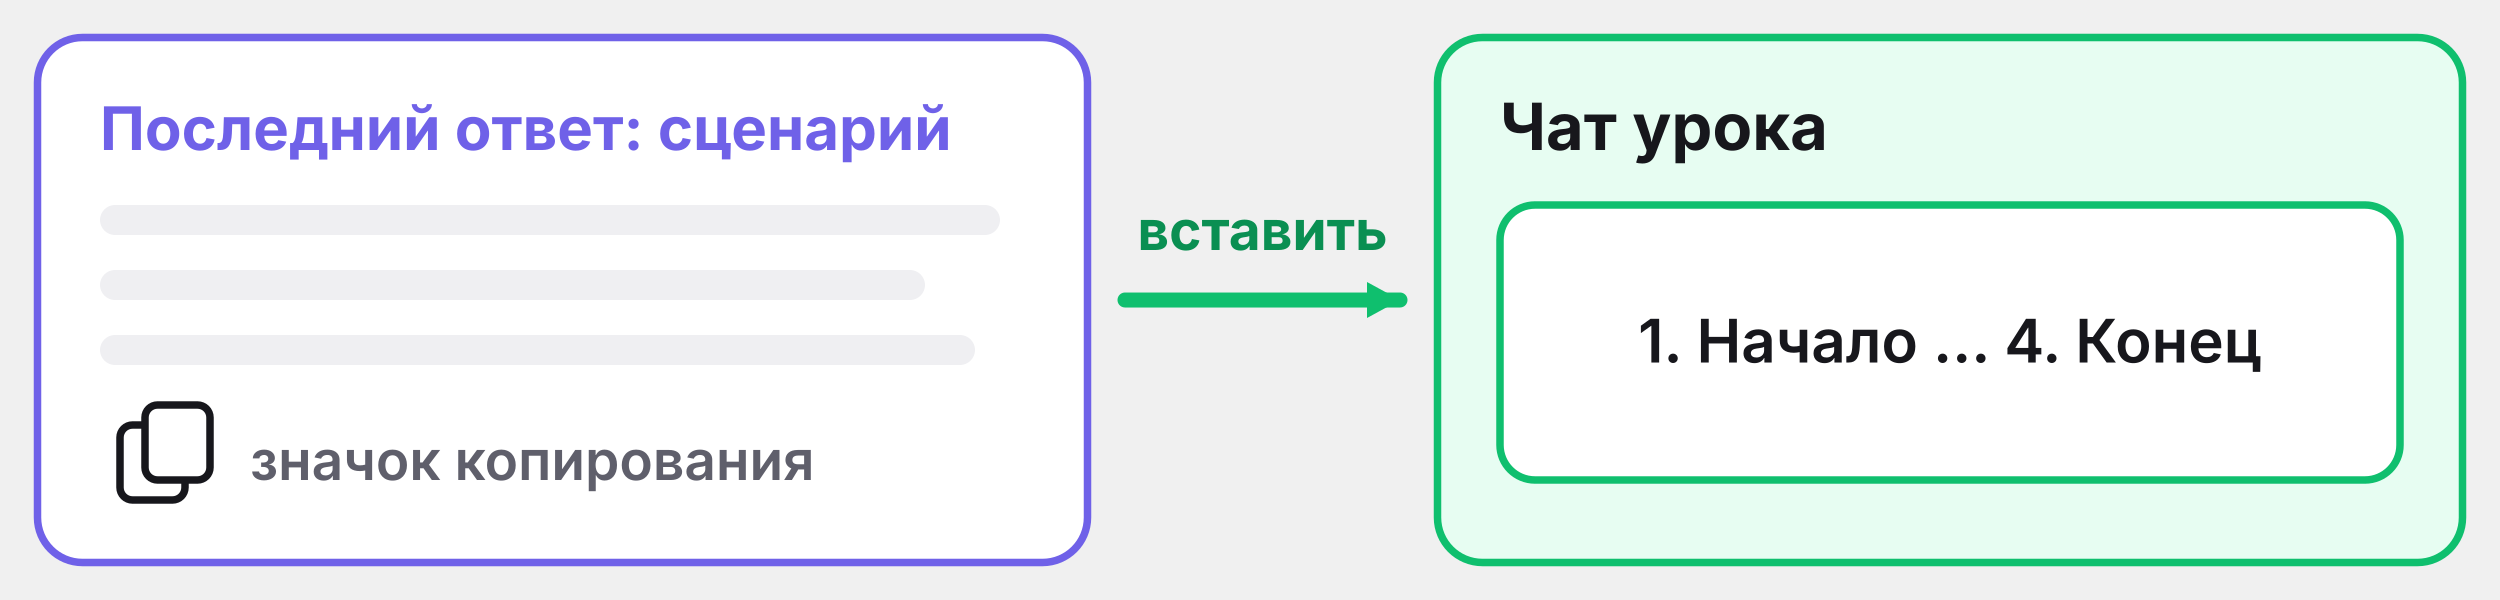
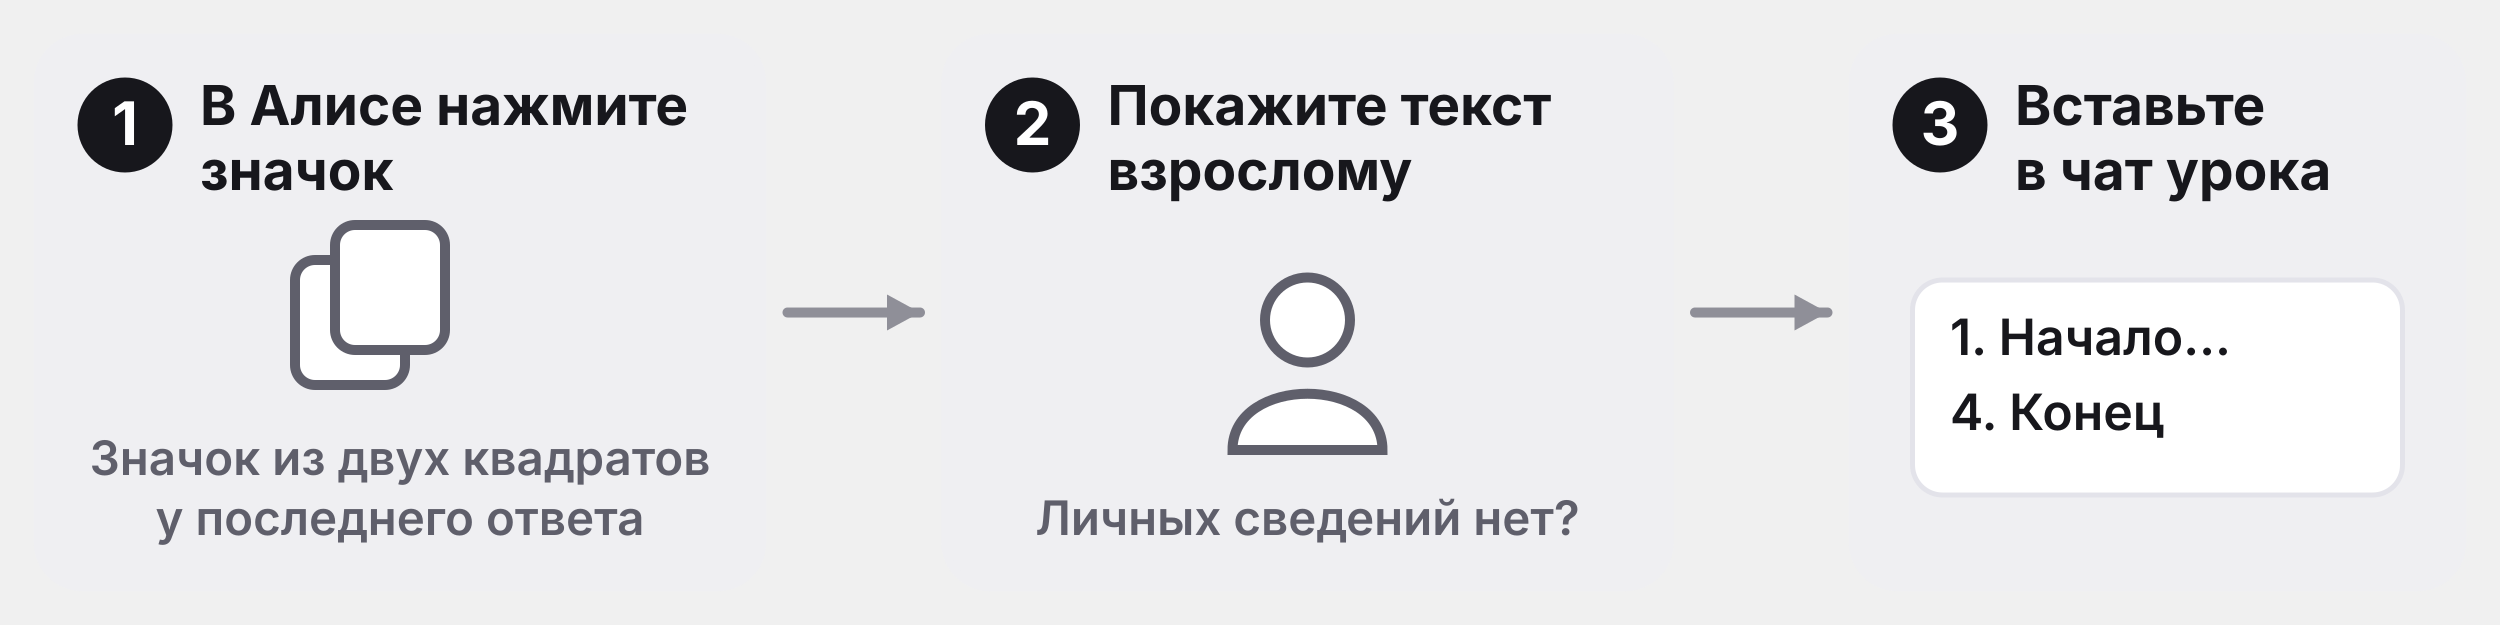
- <svg xmlns="http://www.w3.org/2000/svg" viewBox="0 0 1000 240" role="img" aria-label="Скопировать последний ответ значком из двух квадратов и вставить в чат урока">
-   <rect x="15" y="15" width="420" height="210" rx="18" fill="#FFFFFF" stroke="#6F61E8" stroke-width="3" />
-   <text x="40" y="60" font-family="Inter Tight, Inter, Arial, Helvetica, sans-serif" font-size="24" font-weight="700" fill="#6F61E8" text-anchor="start">Последний ответ: сценарий</text>
-   <rect x="40" y="82" width="360" height="12" rx="6" fill="#EFEFF2" />
-   <rect x="40" y="108" width="330" height="12" rx="6" fill="#EFEFF2" />
-   <rect x="40" y="134" width="350" height="12" rx="6" fill="#EFEFF2" />
-   <rect x="48" y="170" width="26" height="30" rx="5" fill="#FFFFFF" stroke="#17171C" stroke-width="3" />
-   <rect x="58" y="162" width="26" height="30" rx="5" fill="#FFFFFF" stroke="#17171C" stroke-width="3" />
-   <text x="100" y="192" font-family="Inter Tight, Inter, Arial, Helvetica, sans-serif" font-size="22" font-weight="600" fill="#5F5F6B" text-anchor="start">значок копирования</text>
-   <line x1="450" y1="120" x2="560" y2="120" stroke="#0FBF6E" stroke-width="6" stroke-linecap="round" />
-   <path d="M560 120 L546.8 127.2 L546.8 112.8 Z" fill="#0FBF6E" />
-   <text x="505" y="100" font-family="Inter Tight, Inter, Arial, Helvetica, sans-serif" font-size="22" font-weight="700" fill="#0A8F52" text-anchor="middle">вставить</text>
-   <rect x="575" y="15" width="410" height="210" rx="18" fill="#E7FDF2" stroke="#0FBF6E" stroke-width="3" />
-   <text x="600" y="60" font-family="Inter Tight, Inter, Arial, Helvetica, sans-serif" font-size="26" font-weight="700" fill="#17171C" text-anchor="start">Чат урока</text>
-   <rect x="600" y="82" width="360" height="110" rx="14" fill="#FFFFFF" stroke="#0FBF6E" stroke-width="3" />
-   <text x="780" y="145" font-family="Inter Tight, Inter, Arial, Helvetica, sans-serif" font-size="24" font-weight="600" fill="#17171C" text-anchor="middle">1. Начало … 4. Конец</text>
+ <svg xmlns="http://www.w3.org/2000/svg" viewBox="0 0 1000 250" role="img" aria-label="В Алисе нажать значок копирования, показать текст взрослому и вставить в чат урока">
+   <rect x="15" y="15" width="290" height="220" rx="18" fill="#EFEFF2" stroke="#EFEFF2" stroke-width="3" />
+   <circle cx="50" cy="50" r="19" fill="#17171C" />
+   <text x="50" y="58" font-family="Inter Tight, Inter, Arial, Helvetica, sans-serif" font-size="24" font-weight="700" fill="#FFFFFF" text-anchor="middle">1</text>
+   <text x="80" y="50" font-family="Inter Tight, Inter, Arial, Helvetica, sans-serif" font-size="22" font-weight="700" fill="#17171C" text-anchor="start">В Алисе нажмите</text>
+   <text x="80" y="76" font-family="Inter Tight, Inter, Arial, Helvetica, sans-serif" font-size="22" font-weight="700" fill="#17171C" text-anchor="start">значок</text>
+   <g transform="translate(70 0)">
+     <rect x="48" y="104" width="44" height="50" rx="8" fill="#FFFFFF" stroke="#5F5F6B" stroke-width="4" />
+     <rect x="64" y="90" width="44" height="50" rx="8" fill="#FFFFFF" stroke="#5F5F6B" stroke-width="4" />
+   </g>
+   <text x="160" y="190" font-family="Inter Tight, Inter, Arial, Helvetica, sans-serif" font-size="19" font-weight="600" fill="#5F5F6B" text-anchor="middle">Значок из двух квадратов</text>
+   <text x="160" y="214" font-family="Inter Tight, Inter, Arial, Helvetica, sans-serif" font-size="19" font-weight="600" fill="#5F5F6B" text-anchor="middle">у последнего ответа</text>
+   <line x1="315" y1="125" x2="368" y2="125" stroke="#8F8F98" stroke-width="4" stroke-linecap="round" />
+   <path d="M368 125 L354.8 132.2 L354.8 117.8 Z" fill="#8F8F98" />
+   <rect x="378" y="15" width="290" height="220" rx="18" fill="#EFEFF2" stroke="#EFEFF2" stroke-width="3" />
+   <circle cx="413" cy="50" r="19" fill="#17171C" />
+   <text x="413" y="58" font-family="Inter Tight, Inter, Arial, Helvetica, sans-serif" font-size="24" font-weight="700" fill="#FFFFFF" text-anchor="middle">2</text>
+   <text x="443" y="50" font-family="Inter Tight, Inter, Arial, Helvetica, sans-serif" font-size="22" font-weight="700" fill="#17171C" text-anchor="start">Покажите текст</text>
+   <text x="443" y="76" font-family="Inter Tight, Inter, Arial, Helvetica, sans-serif" font-size="22" font-weight="700" fill="#17171C" text-anchor="start">взрослому</text>
+   <circle cx="523" cy="128" r="17" fill="#FFFFFF" stroke="#5F5F6B" stroke-width="4" />
+   <path d="M493 180 C493 150,553 150,553 180 Z" fill="#FFFFFF" stroke="#5F5F6B" stroke-width="4" />
+   <text x="523" y="214" font-family="Inter Tight, Inter, Arial, Helvetica, sans-serif" font-size="19" font-weight="600" fill="#5F5F6B" text-anchor="middle">Личных сведений нет?</text>
+   <line x1="678" y1="125" x2="731" y2="125" stroke="#8F8F98" stroke-width="4" stroke-linecap="round" />
+   <path d="M731 125 L717.8 132.2 L717.8 117.8 Z" fill="#8F8F98" />
+   <rect x="741" y="15" width="244" height="220" rx="18" fill="#EFEFF2" stroke="#EFEFF2" stroke-width="3" />
+   <circle cx="776" cy="50" r="19" fill="#17171C" />
+   <text x="776" y="58" font-family="Inter Tight, Inter, Arial, Helvetica, sans-serif" font-size="24" font-weight="700" fill="#FFFFFF" text-anchor="middle">3</text>
+   <text x="806" y="50" font-family="Inter Tight, Inter, Arial, Helvetica, sans-serif" font-size="22" font-weight="700" fill="#17171C" text-anchor="start">Вставьте</text>
+   <text x="806" y="76" font-family="Inter Tight, Inter, Arial, Helvetica, sans-serif" font-size="22" font-weight="700" fill="#17171C" text-anchor="start">в чат урока</text>
+   <rect x="765" y="112" width="196" height="86" rx="12" fill="#FFFFFF" stroke="#E3E3EA" stroke-width="2" />
+   <text x="780" y="142" font-family="Inter Tight, Inter, Arial, Helvetica, sans-serif" font-size="20" font-weight="600" fill="#17171C" text-anchor="start">1. Начало…</text>
+   <text x="780" y="172" font-family="Inter Tight, Inter, Arial, Helvetica, sans-serif" font-size="20" font-weight="600" fill="#17171C" text-anchor="start">4. Конец</text>
</svg>
